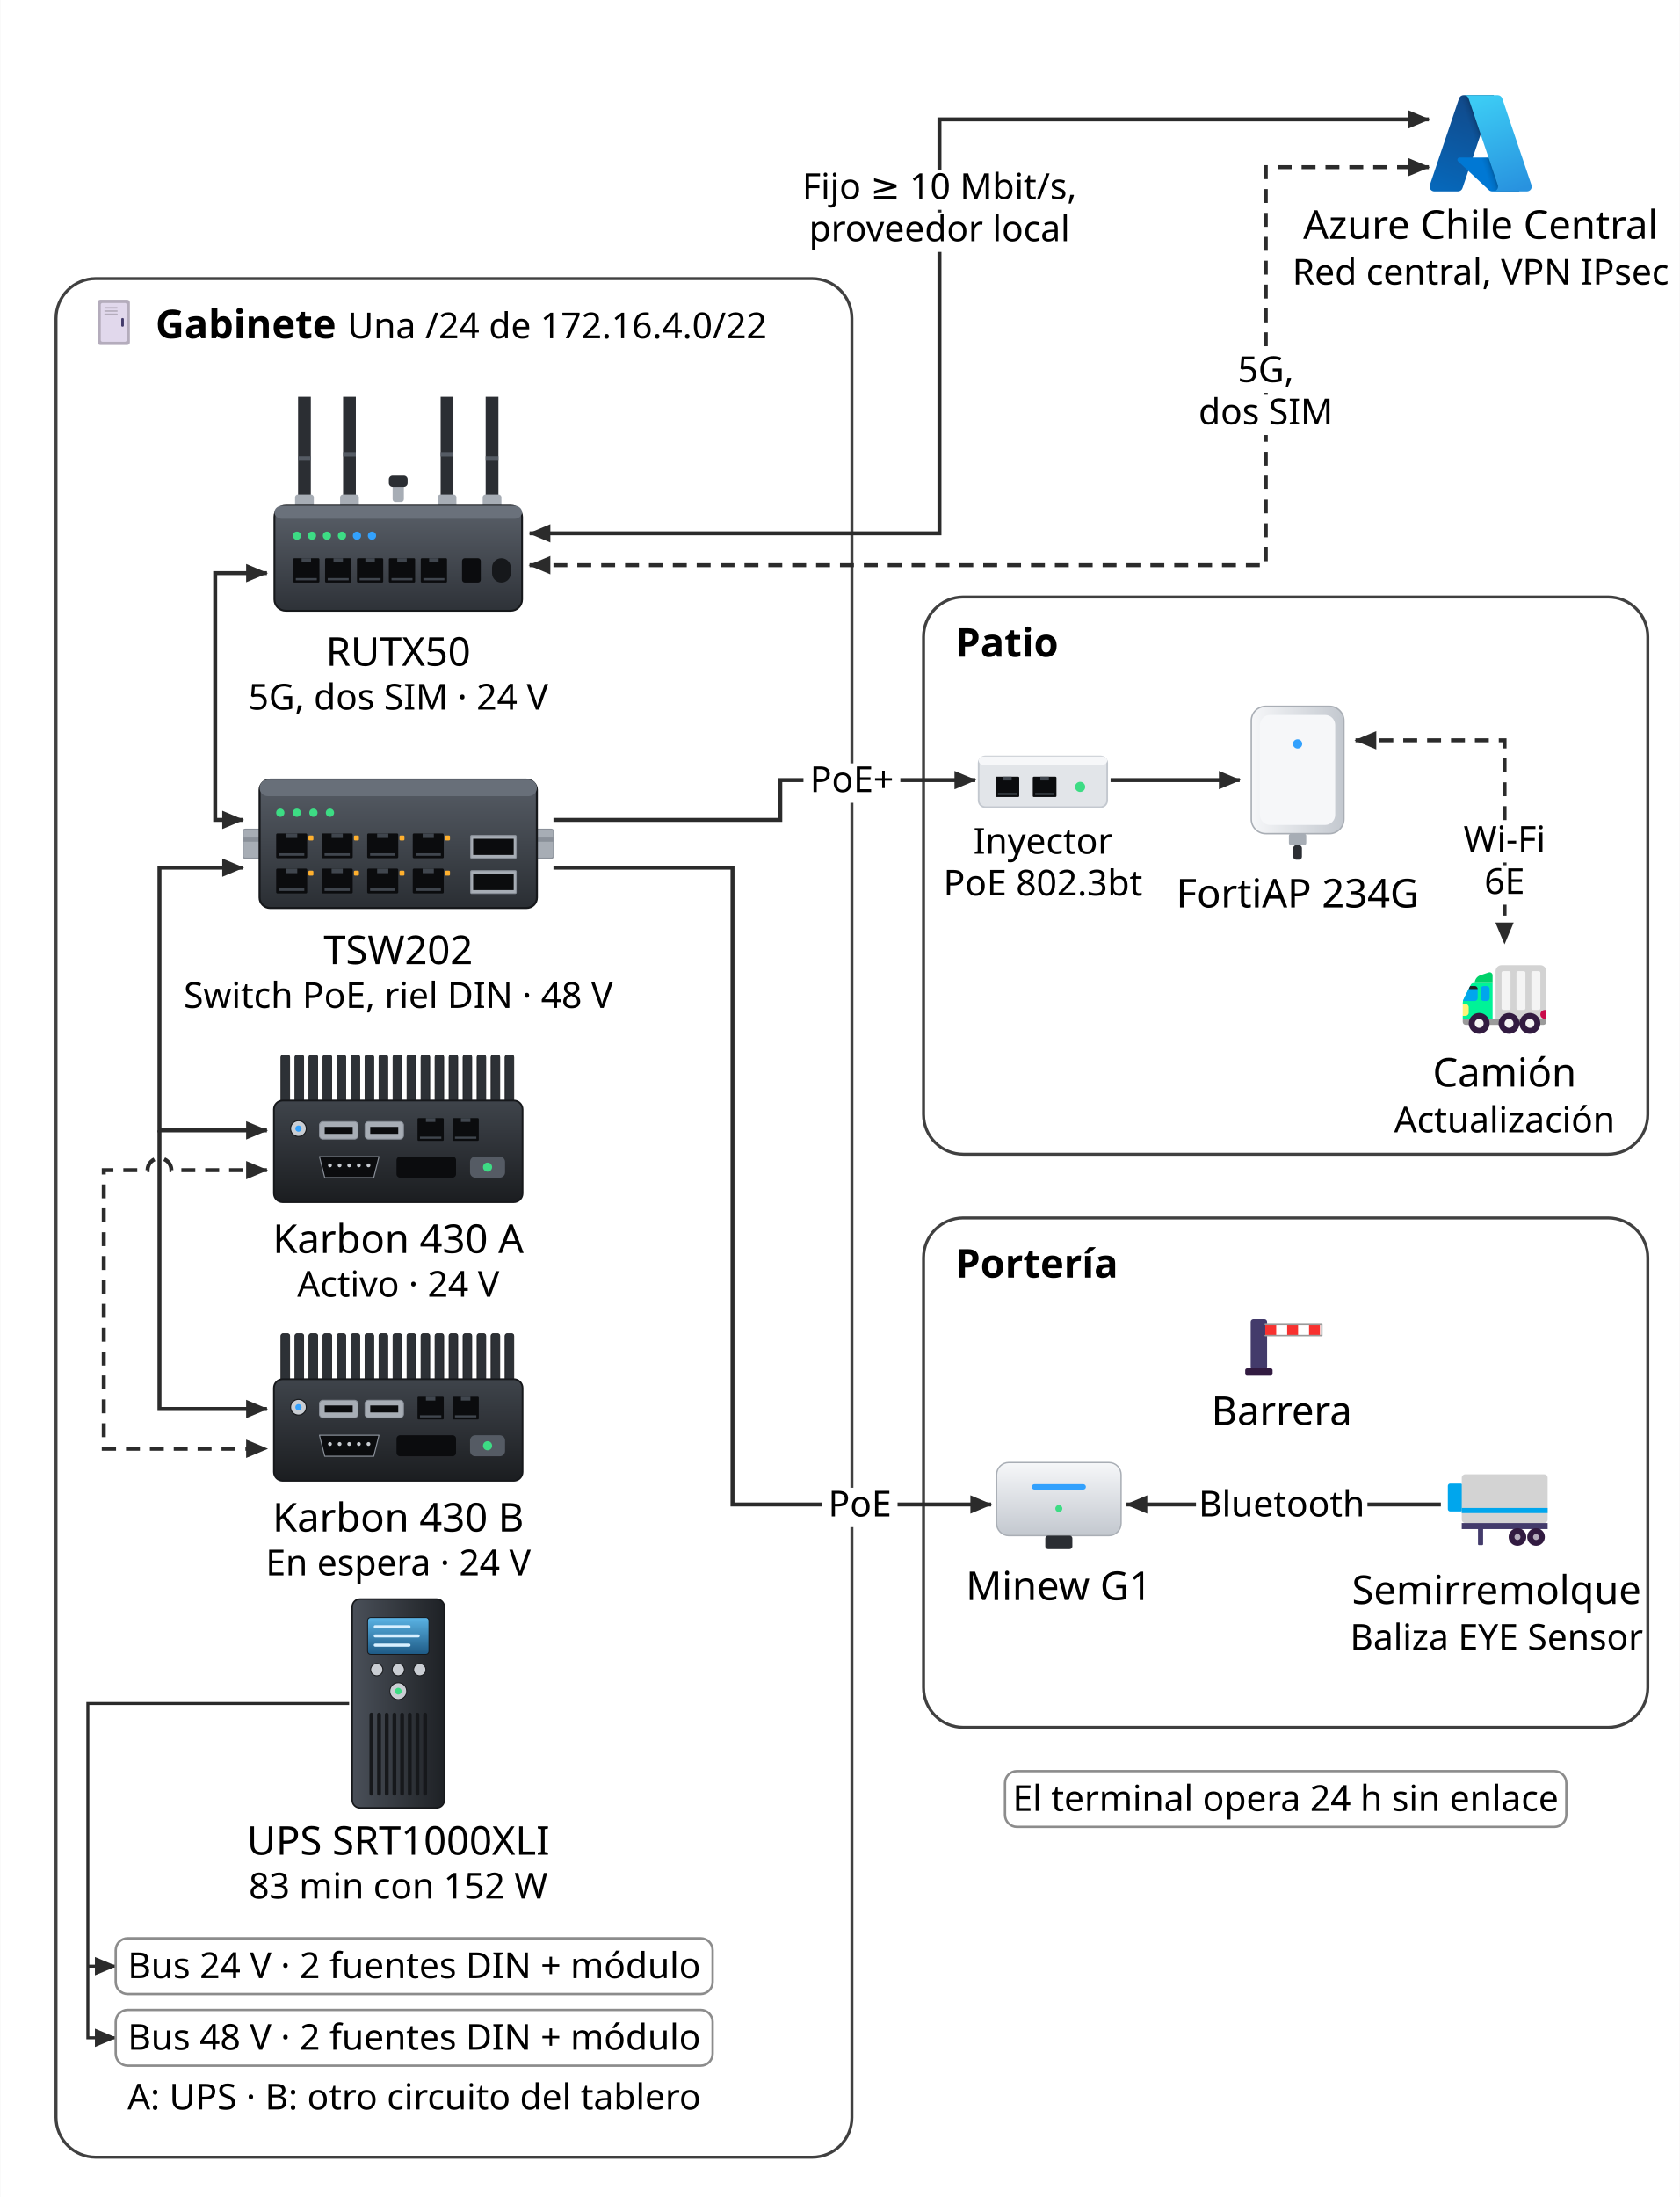
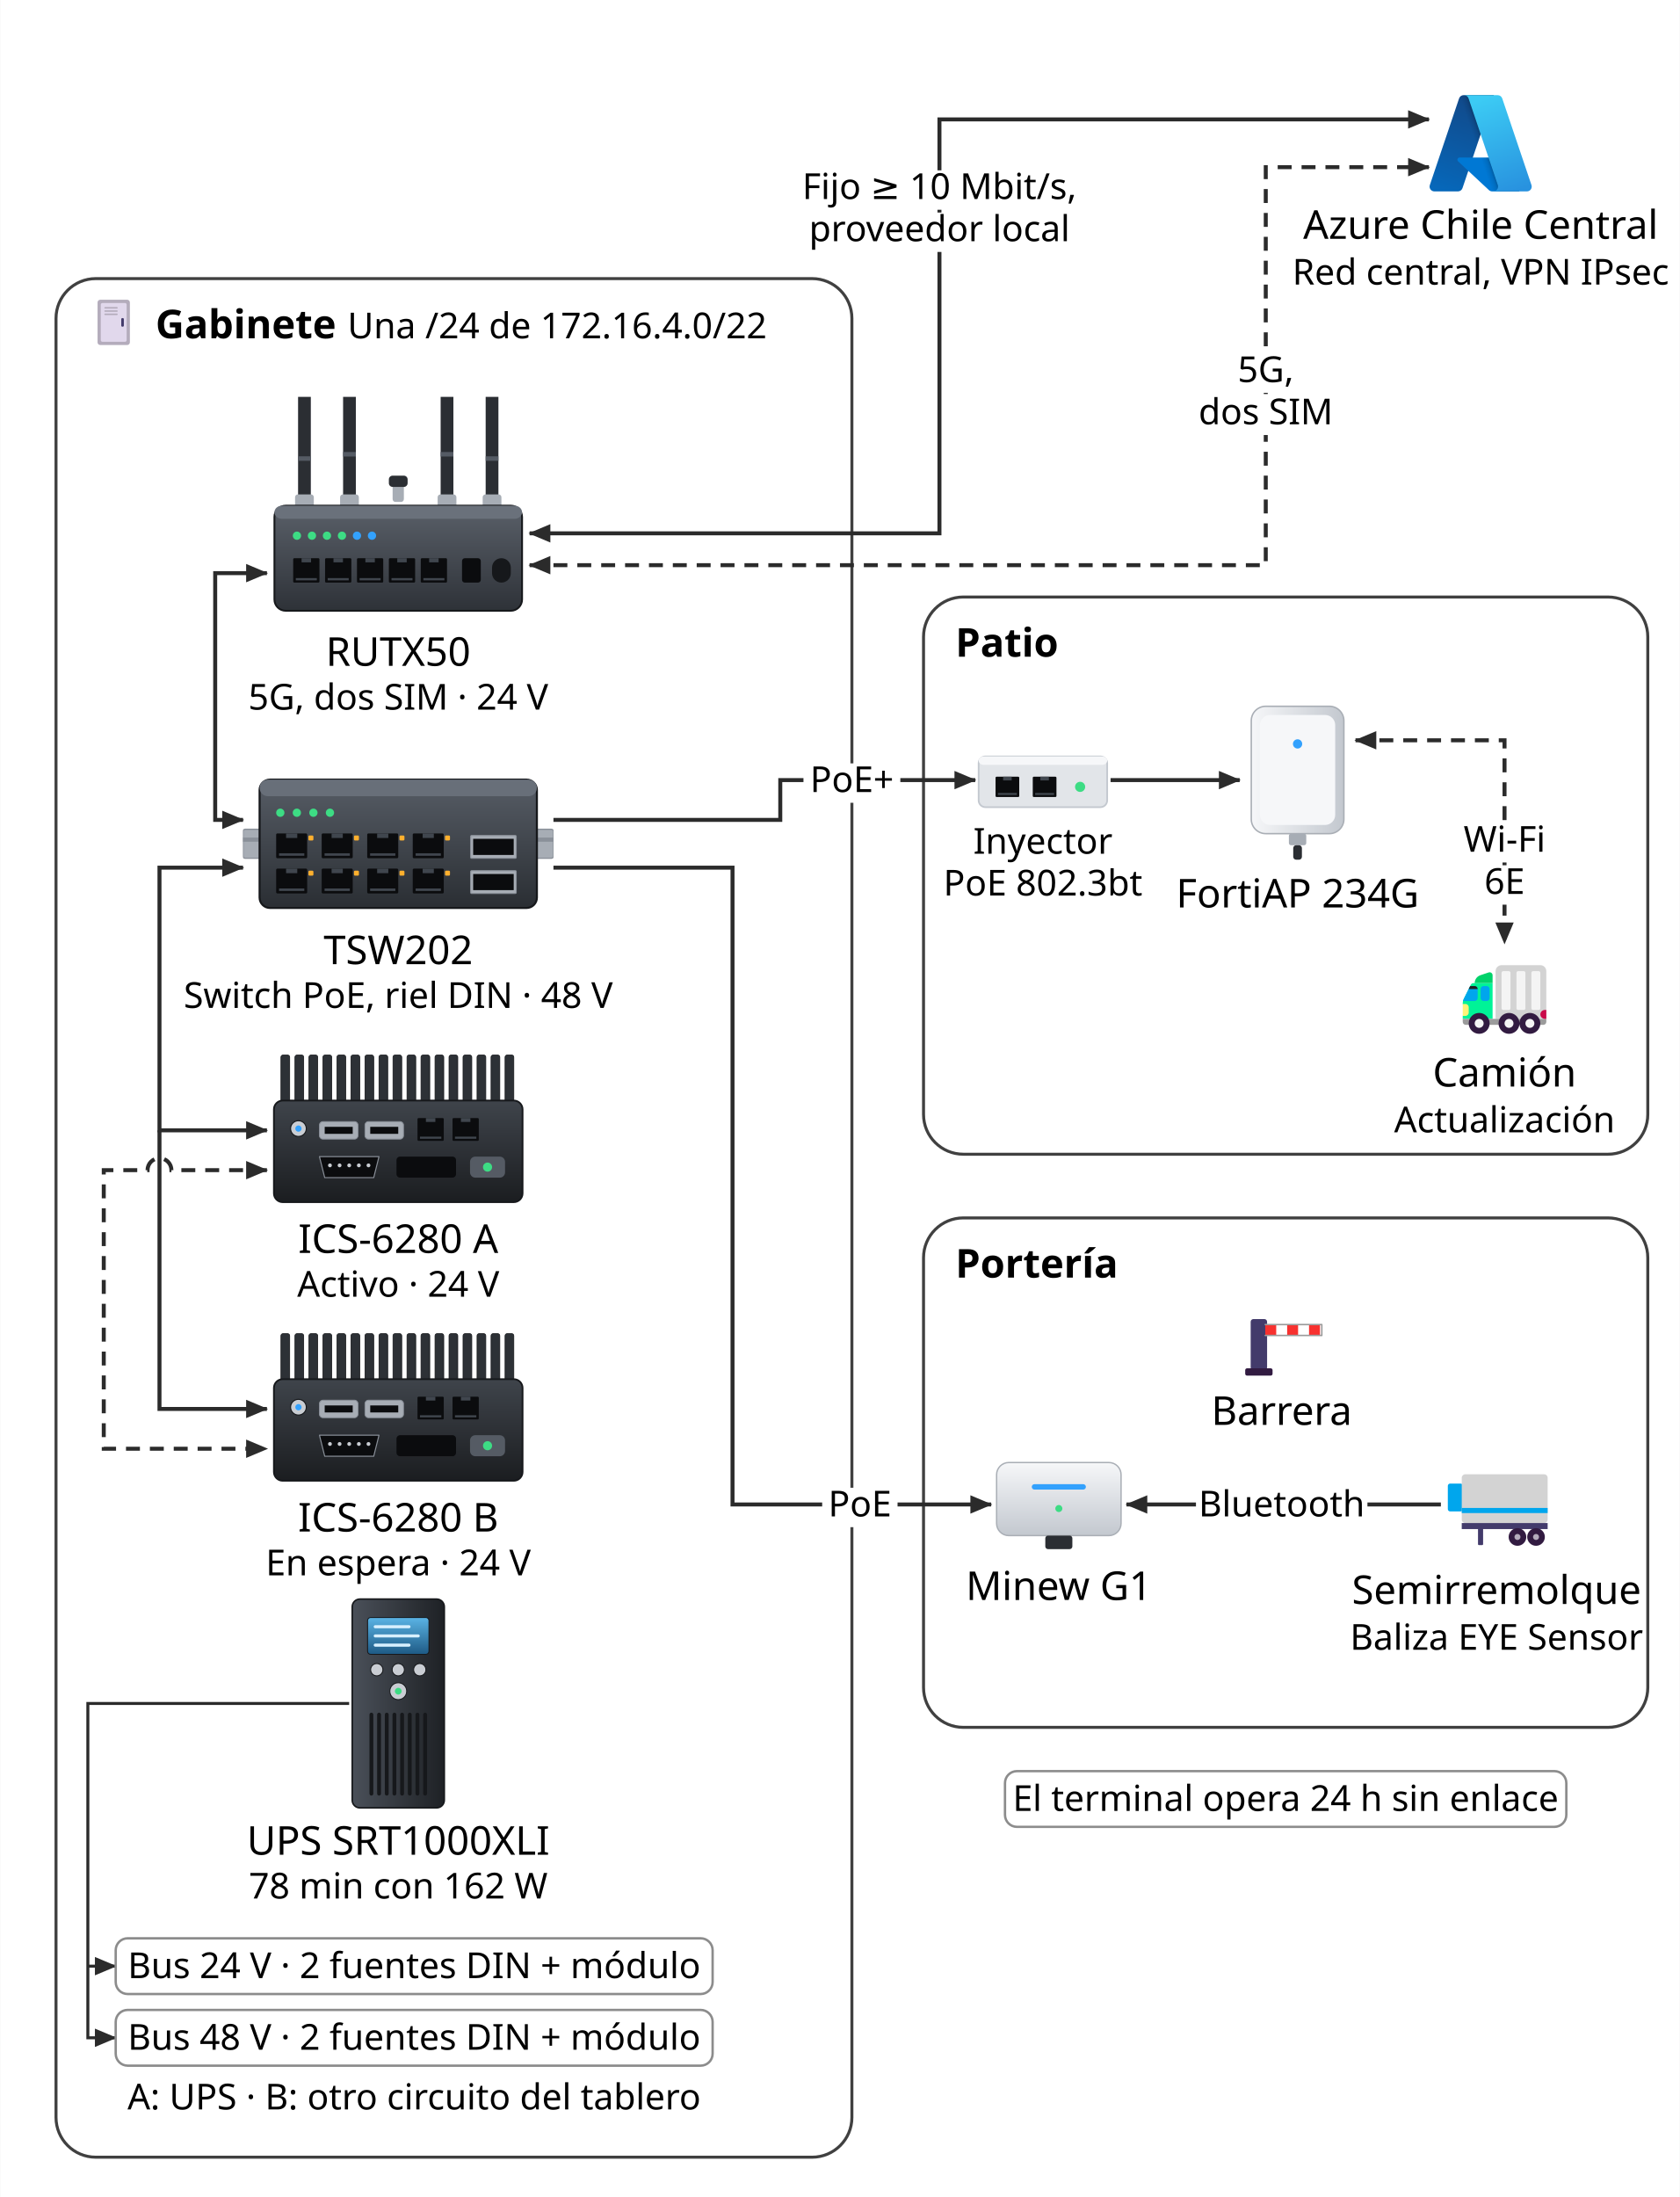
<svg xmlns="http://www.w3.org/2000/svg" width="148.9mm" height="194.7mm" viewBox="0 0 422 552">
  <defs>
    <marker id="fin-n" viewBox="0 0 10 10" refX="9.5" refY="5" markerWidth="5.5" markerHeight="5.5" markerUnits="userSpaceOnUse" orient="auto">
      <path d="M0,0.8 L10,5 L0,9.2 z" fill="#2B2B2B" />
    </marker>
    <marker id="ini-n" viewBox="0 0 10 10" refX="0.5" refY="5" markerWidth="5.5" markerHeight="5.5" markerUnits="userSpaceOnUse" orient="auto">
      <path d="M10,0.8 L0,5 L10,9.2 z" fill="#2B2B2B" />
    </marker>
    <marker id="fin-r" viewBox="0 0 10 10" refX="9.5" refY="5" markerWidth="5.5" markerHeight="5.5" markerUnits="userSpaceOnUse" orient="auto">
      <path d="M0,0.8 L10,5 L0,9.2 z" fill="#C0392B" />
    </marker>
    <marker id="ini-r" viewBox="0 0 10 10" refX="0.5" refY="5" markerWidth="5.5" markerHeight="5.5" markerUnits="userSpaceOnUse" orient="auto">
      <path d="M10,0.8 L0,5 L10,9.2 z" fill="#C0392B" />
    </marker>
    <symbol id="ic-dev-azure" viewBox="0 0 128 128">
      <defs>
        <linearGradient id="dev-azure-azure-original-a" x1="60.919" y1="9.602" x2="18.667" y2="134.423" gradientUnits="userSpaceOnUse">
          <stop stop-color="#114A8B" />
          <stop offset="1" stop-color="#0669BC" />
        </linearGradient>
        <linearGradient id="dev-azure-azure-original-b" x1="74.117" y1="67.772" x2="64.344" y2="71.076" gradientUnits="userSpaceOnUse">
          <stop stop-opacity=".3" />
          <stop offset=".071" stop-opacity=".2" />
          <stop offset=".321" stop-opacity=".1" />
          <stop offset=".623" stop-opacity=".05" />
          <stop offset="1" stop-opacity="0" />
        </linearGradient>
        <linearGradient id="dev-azure-azure-original-c" x1="68.742" y1="5.961" x2="115.122" y2="129.525" gradientUnits="userSpaceOnUse">
          <stop stop-color="#3CCBF4" />
          <stop offset="1" stop-color="#2892DF" />
        </linearGradient>
      </defs>
      <path d="M46.09.002h40.685L44.541 125.137a6.485 6.485 0 01-6.146 4.413H6.733a6.482 6.482 0 01-5.262-2.699 6.474 6.474 0 01-.876-5.848L39.944 4.414A6.488 6.488 0 0146.09 0z" fill="url(#dev-azure-azure-original-a)" transform="translate(.587 4.468) scale(.91904)" />
      <path d="M97.28 81.607H37.987a2.743 2.743 0 00-1.874 4.751l38.1 35.562a5.991 5.991 0 004.087 1.61h33.574z" fill="#0078d4" />
      <path d="M46.09.002A6.434 6.434 0 0039.93 4.5L.644 120.897a6.469 6.469 0 006.106 8.653h32.48a6.942 6.942 0 005.328-4.531l7.834-23.089 27.985 26.101a6.618 6.618 0 004.165 1.519h36.396l-15.963-45.616-46.533.011L86.922.002z" fill="url(#dev-azure-azure-original-b)" transform="translate(.587 4.468) scale(.91904)" />
      <path d="M98.055 4.408A6.476 6.476 0 0091.917.002H46.575a6.478 6.478 0 016.137 4.406l39.35 116.594a6.476 6.476 0 01-6.137 8.55h45.344a6.48 6.48 0 006.136-8.55z" fill="url(#dev-azure-azure-original-c)" transform="translate(.587 4.468) scale(.91904)" />
    </symbol>
    <symbol id="ic-flu-camion" viewBox="0 0 32 32" fill="none">
      <path d="M28 6H15C13.9 6 13 6.9 13 8V24H30V8C30 6.9 29.11 6 28 6Z" fill="#D3D3D3" />
      <path d="M12 12H5.607C5.226 12 4.876 12.21 4.705 12.55L2.311 17.36C2.11 17.78 2 18.24 2 18.7V19L3.002 21L2 23V24H12V12Z" fill="#00F397" />
      <path d="M28.999 26H3.001C2.45 26 2 25.55 2 25V24H30V25C30 25.55 29.56 26 28.999 26Z" fill="#9B9B9B" />
      <path d="M4.49 12.99H5.99C6.54 12.99 7 13.45 7 14V17C7 17.55 6.55 18 6 18H2.08C2.13 17.78 2.21 17.56 2.31 17.36L4.49 12.99ZM8.993 13H10.007C10.553 13 11 13.449 11 13.998V17.002C11 17.551 10.553 18 10.007 18H8.993C8.447 18 8 17.551 8 17.002V13.998C8 13.449 8.447 13 8.993 13Z" fill="#00A6ED" />
      <path d="M10.68 8.44L7.9 9.37C6.76 9.75 6 10.81 6 12H12V9.39C12 8.7 11.33 8.22 10.68 8.44Z" fill="#00D26A" />
      <path d="M17.43 21H15.57C15.26 21 15 20.75 15 20.43V8.57C15 8.26 15.25 8 15.57 8H17.43C17.74 8 18 8.25 18 8.57V20.43C18 20.75 17.74 21 17.43 21ZM22.432 21H20.568C20.259 21 20 20.75 20 20.43V8.57C20 8.26 20.249 8 20.568 8H22.432C22.741 8 23 8.25 23 8.57V20.43C23 20.75 22.751 21 22.432 21ZM25.57 21H27.43C27.75 21 28 20.75 28 20.43V8.57C28 8.25 27.74 8 27.43 8H25.57C25.25 8 25 8.26 25 8.57V20.43C25 20.75 25.26 21 25.57 21Z" fill="#F4F4F4" />
      <path d="M6.273 13.032C6.194 13.011 6.11 13 6.024 13H4.485L3.993 13.987V14H7V14C7 13.548 6.69 13.157 6.273 13.032Z" fill="#212121" />
      <path d="M2.91 23H2V19H2.91C3.51 19 4 19.49 4 20.09V21.91C4 22.51 3.51 23 2.91 23Z" fill="#FFF478" />
      <path d="M11 25.5C11 27.433 9.433 29 7.5 29C5.567 29 4 27.433 4 25.5C4 23.567 5.567 22 7.5 22C9.433 22 11 23.567 11 25.5ZM17.5 29C19.37 29 20.897 27.534 20.995 25.689C21.093 27.534 22.62 29 24.49 29C26.423 29 27.99 27.433 27.99 25.5C27.99 23.567 26.423 22 24.49 22C22.62 22 21.093 23.466 20.995 25.311C20.897 23.466 19.37 22 17.5 22C15.567 22 14 23.567 14 25.5C14 27.433 15.567 29 17.5 29Z" fill="#321B41" />
      <path d="M9 25.5C9 26.328 8.328 27 7.5 27C6.672 27 6 26.328 6 25.5C6 24.672 6.672 24 7.5 24C8.328 24 9 24.672 9 25.5ZM17.5 27C18.328 27 19 26.328 19 25.5C19 24.672 18.328 24 17.5 24C16.672 24 16 24.672 16 25.5C16 26.328 16.672 27 17.5 27ZM24.5 27C25.328 27 26 26.328 26 25.5C26 24.672 25.328 24 24.5 24C23.672 24 23 24.672 23 25.5C23 26.328 23.672 27 24.5 27Z" fill="#F4F4F4" />
      <path d="M30 21H29.5C28.651 21 27.962 21.71 28.002 22.57C28.042 23.38 28.741 24 29.55 24H30V21Z" fill="#CA0B4A" />
    </symbol>
    <symbol id="ic-hw-fortiap" viewBox="0 0 80 110">
      <defs>
        <linearGradient id="hw-fortiap-g" x1="0" y1="0" x2="1" y2="0">
          <stop offset="0" stop-color="#F6F7F9" />
          <stop offset="1" stop-color="#C3C8CF" />
        </linearGradient>
      </defs>
      <rect x="8" y="4" width="64" height="88" rx="10" fill="url(#hw-fortiap-g)" stroke="#A9AEB5" stroke-width="1" />
      <rect x="14" y="10" width="52" height="76" rx="7" fill="#F6F7F9" />
      <circle cx="40" cy="30" r="3.2" fill="#33A1FD" />
      <rect x="34" y="92" width="12" height="8" rx="1.5" fill="#A7ADB5" />
      <rect x="37" y="100" width="6" height="10" rx="2" fill="#2B2E33" />
    </symbol>
    <symbol id="ic-hw-inyector" viewBox="0 0 80 40">
      <rect x="2" y="6" width="76" height="30" rx="4" fill="#E2E5E9" stroke="#C3C8CF" stroke-width="1" />
      <rect x="2" y="6" width="76" height="5" rx="3" fill="#F6F7F9" />
      <rect x="12" y="18" width="14" height="12" rx="0.6" fill="#0B0C0E" />
      <rect x="16.48" y="18" width="5.04" height="2.2" rx="0" fill="#40464E" />
      <rect x="13.4" y="27.6" width="11.2" height="1.2" rx="0" fill="#40464E" />
      <rect x="34" y="18" width="14" height="12" rx="0.6" fill="#0B0C0E" />
      <rect x="38.48" y="18" width="5.04" height="2.2" rx="0" fill="#40464E" />
      <rect x="35.4" y="27.6" width="11.2" height="1.2" rx="0" fill="#40464E" />
      <circle cx="62" cy="24" r="3" fill="#3DDC84" />
    </symbol>
    <symbol id="ic-hw-karbon" viewBox="0 0 150 90">
      <defs>
        <linearGradient id="hw-karbon-g" x1="0" y1="0" x2="0" y2="1">
          <stop offset="0" stop-color="#3F444B" />
          <stop offset="1" stop-color="#1B1D20" />
        </linearGradient>
      </defs>
      <rect x="8" y="2" width="5" height="30" rx="1.2" fill="#2D3136" stroke="#16181B" stroke-width="0.4" />
      <rect x="16" y="2" width="5" height="30" rx="1.2" fill="#2D3136" stroke="#16181B" stroke-width="0.4" />
      <rect x="24" y="2" width="5" height="30" rx="1.2" fill="#2D3136" stroke="#16181B" stroke-width="0.4" />
      <rect x="32" y="2" width="5" height="30" rx="1.2" fill="#2D3136" stroke="#16181B" stroke-width="0.4" />
      <rect x="40" y="2" width="5" height="30" rx="1.2" fill="#2D3136" stroke="#16181B" stroke-width="0.4" />
      <rect x="48" y="2" width="5" height="30" rx="1.2" fill="#2D3136" stroke="#16181B" stroke-width="0.4" />
      <rect x="56" y="2" width="5" height="30" rx="1.2" fill="#2D3136" stroke="#16181B" stroke-width="0.4" />
      <rect x="64" y="2" width="5" height="30" rx="1.2" fill="#2D3136" stroke="#16181B" stroke-width="0.4" />
      <rect x="72" y="2" width="5" height="30" rx="1.2" fill="#2D3136" stroke="#16181B" stroke-width="0.4" />
      <rect x="80" y="2" width="5" height="30" rx="1.2" fill="#2D3136" stroke="#16181B" stroke-width="0.4" />
      <rect x="88" y="2" width="5" height="30" rx="1.2" fill="#2D3136" stroke="#16181B" stroke-width="0.4" />
      <rect x="96" y="2" width="5" height="30" rx="1.2" fill="#2D3136" stroke="#16181B" stroke-width="0.4" />
      <rect x="104" y="2" width="5" height="30" rx="1.2" fill="#2D3136" stroke="#16181B" stroke-width="0.4" />
      <rect x="112" y="2" width="5" height="30" rx="1.2" fill="#2D3136" stroke="#16181B" stroke-width="0.4" />
      <rect x="120" y="2" width="5" height="30" rx="1.2" fill="#2D3136" stroke="#16181B" stroke-width="0.4" />
      <rect x="128" y="2" width="5" height="30" rx="1.2" fill="#2D3136" stroke="#16181B" stroke-width="0.4" />
      <rect x="136" y="2" width="5" height="30" rx="1.2" fill="#2D3136" stroke="#16181B" stroke-width="0.4" />
      <rect x="4" y="28" width="142" height="58" rx="5" fill="url(#hw-karbon-g)" stroke="#16181B" stroke-width="1" />
      <circle cx="18" cy="44" r="4.5" fill="#C9CDD3" stroke="#16181B" stroke-width="0.6" />
      <circle cx="18" cy="44" r="1.8" fill="#33A1FD" />
      <rect x="30" y="40" width="22" height="10" rx="2" fill="#A7ADB5" stroke="#8A9099" stroke-width="0.5" />
      <rect x="33" y="43" width="16" height="4" rx="0" fill="#0B0C0E" />
      <rect x="56" y="40" width="22" height="10" rx="2" fill="#A7ADB5" stroke="#8A9099" stroke-width="0.5" />
      <rect x="59" y="43" width="16" height="4" rx="0" fill="#0B0C0E" />
      <rect x="86" y="38" width="15" height="13" rx="0.6" fill="#0B0C0E" />
      <rect x="90.8" y="38" width="5.4" height="2.2" rx="0" fill="#40464E" />
      <rect x="87.4" y="48.6" width="12.2" height="1.2" rx="0" fill="#40464E" />
      <rect x="106" y="38" width="15" height="13" rx="0.6" fill="#0B0C0E" />
      <rect x="110.8" y="38" width="5.4" height="2.2" rx="0" fill="#40464E" />
      <rect x="107.4" y="48.6" width="12.2" height="1.2" rx="0" fill="#40464E" />
      <path d="M30,60 h34 l-3,12 h-28 z" fill="#0B0C0E" stroke="#8A9099" stroke-width="0.6" stroke-linecap="round" stroke-linejoin="round" />
      <circle cx="36" cy="65" r="1.1" fill="#C9CDD3" />
      <circle cx="41.5" cy="65" r="1.1" fill="#C9CDD3" />
      <circle cx="47" cy="65" r="1.1" fill="#C9CDD3" />
      <circle cx="52.5" cy="65" r="1.1" fill="#C9CDD3" />
      <circle cx="58" cy="65" r="1.1" fill="#C9CDD3" />
      <rect x="74" y="60" width="34" height="12" rx="2" fill="#0B0C0E" />
      <rect x="116" y="60" width="20" height="12" rx="3" fill="#555B64" />
      <circle cx="126" cy="66" r="2.6" fill="#3DDC84" />
    </symbol>
    <symbol id="ic-hw-minew" viewBox="0 0 100 70">
      <defs>
        <linearGradient id="hw-minew-g" x1="0" y1="0" x2="0" y2="1">
          <stop offset="0" stop-color="#F6F7F9" />
          <stop offset="1" stop-color="#C3C8CF" />
        </linearGradient>
      </defs>
      <rect x="4" y="4" width="92" height="54" rx="9" fill="url(#hw-minew-g)" stroke="#A9AEB5" stroke-width="1" />
      <rect x="30" y="20" width="40" height="4" rx="2" fill="#33A1FD" />
      <circle cx="50" cy="38" r="2.6" fill="#3DDC84" />
      <rect x="40" y="58" width="20" height="10" rx="2" fill="#2B2E33" />
    </symbol>
    <symbol id="ic-hw-rutx50" viewBox="0 0 140 120">
      <defs>
        <linearGradient id="hw-rutx50-g" x1="0" y1="0" x2="0" y2="1">
          <stop offset="0" stop-color="#5A6069" />
          <stop offset="1" stop-color="#2E3238" />
        </linearGradient>
      </defs>
      <rect x="16.6" y="-8" width="6.8" height="64" rx="3.4" fill="#2B2E33" />
      <rect x="15" y="52" width="10" height="8" rx="1.5" fill="#A7ADB5" />
      <rect x="16.6" y="31.68" width="6.8" height="2.4" rx="0" fill="#555B64" />
      <rect x="40.6" y="-14" width="6.8" height="70" rx="3.4" fill="#2B2E33" />
      <rect x="39" y="52" width="10" height="8" rx="1.5" fill="#A7ADB5" />
      <rect x="40.6" y="29.4" width="6.8" height="2.4" rx="0" fill="#555B64" />
      <rect x="92.6" y="-14" width="6.8" height="70" rx="3.4" fill="#2B2E33" />
      <rect x="91" y="52" width="10" height="8" rx="1.5" fill="#A7ADB5" />
      <rect x="92.6" y="29.4" width="6.8" height="2.4" rx="0" fill="#555B64" />
      <rect x="116.6" y="-8" width="6.8" height="64" rx="3.4" fill="#2B2E33" />
      <rect x="115" y="52" width="10" height="8" rx="1.5" fill="#A7ADB5" />
      <rect x="116.6" y="31.68" width="6.8" height="2.4" rx="0" fill="#555B64" />
      <rect x="67" y="46" width="6" height="10" rx="1.5" fill="#A7ADB5" />
      <rect x="65" y="42" width="10" height="6" rx="2" fill="#2B2E33" />
      <rect x="4" y="58" width="132" height="56" rx="6" fill="url(#hw-rutx50-g)" stroke="#16181B" stroke-width="1" />
      <rect x="4" y="58" width="132" height="7" rx="4" fill="#6A717B" />
      <circle cx="16" cy="74" r="2.2" fill="#3DDC84" />
      <circle cx="24" cy="74" r="2.2" fill="#3DDC84" />
      <circle cx="32" cy="74" r="2.2" fill="#3DDC84" />
      <circle cx="40" cy="74" r="2.2" fill="#3DDC84" />
      <circle cx="48" cy="74" r="2.2" fill="#33A1FD" />
      <circle cx="56" cy="74" r="2.2" fill="#33A1FD" />
      <rect x="14" y="86" width="14" height="13" rx="0.6" fill="#0B0C0E" />
      <rect x="18.48" y="86" width="5.04" height="2.2" rx="0" fill="#40464E" />
      <rect x="15.4" y="96.6" width="11.2" height="1.2" rx="0" fill="#40464E" />
      <rect x="31" y="86" width="14" height="13" rx="0.6" fill="#0B0C0E" />
      <rect x="35.48" y="86" width="5.04" height="2.2" rx="0" fill="#40464E" />
      <rect x="32.4" y="96.6" width="11.2" height="1.2" rx="0" fill="#40464E" />
      <rect x="48" y="86" width="14" height="13" rx="0.6" fill="#0B0C0E" />
      <rect x="52.48" y="86" width="5.04" height="2.2" rx="0" fill="#40464E" />
      <rect x="49.4" y="96.6" width="11.2" height="1.2" rx="0" fill="#40464E" />
      <rect x="65" y="86" width="14" height="13" rx="0.6" fill="#0B0C0E" />
      <rect x="69.48" y="86" width="5.04" height="2.2" rx="0" fill="#40464E" />
      <rect x="66.4" y="96.6" width="11.2" height="1.2" rx="0" fill="#40464E" />
      <rect x="82" y="86" width="14" height="13" rx="0.6" fill="#0B0C0E" />
      <rect x="86.48" y="86" width="5.04" height="2.2" rx="0" fill="#40464E" />
      <rect x="83.4" y="96.6" width="11.2" height="1.2" rx="0" fill="#40464E" />
      <rect x="104" y="86" width="10" height="13" rx="1.5" fill="#0B0C0E" />
      <rect x="120" y="86" width="10" height="13" rx="5" fill="#16181B" />
    </symbol>
    <symbol id="ic-hw-tsw202" viewBox="0 0 150 74">
      <rect x="0" y="30" width="150" height="14" rx="1" fill="#A7ADB5" stroke="#8A9099" stroke-width="0.6" />
      <rect x="0" y="34" width="150" height="2" rx="0" fill="#8A9099" />
      <defs>
        <linearGradient id="hw-tsw202-g" x1="0" y1="0" x2="0" y2="1">
          <stop offset="0" stop-color="#575D66" />
          <stop offset="1" stop-color="#2A2E33" />
        </linearGradient>
      </defs>
      <rect x="8" y="6" width="134" height="62" rx="5" fill="url(#hw-tsw202-g)" stroke="#16181B" stroke-width="1" />
      <rect x="8" y="6" width="134" height="8" rx="4" fill="#686F79" />
      <circle cx="18" cy="22" r="2" fill="#3DDC84" />
      <circle cx="26" cy="22" r="2" fill="#3DDC84" />
      <circle cx="34" cy="22" r="2" fill="#3DDC84" />
      <circle cx="42" cy="22" r="2" fill="#3DDC84" />
      <rect x="16" y="32" width="15" height="12" rx="0.6" fill="#0B0C0E" />
      <rect x="20.8" y="32" width="5.4" height="2.2" rx="0" fill="#40464E" />
      <rect x="17.4" y="41.6" width="12.2" height="1.2" rx="0" fill="#40464E" />
      <rect x="31.6" y="33" width="2.4" height="2.4" rx="0.5" fill="#FFB02E" />
      <rect x="38" y="32" width="15" height="12" rx="0.6" fill="#0B0C0E" />
      <rect x="42.8" y="32" width="5.4" height="2.2" rx="0" fill="#40464E" />
      <rect x="39.4" y="41.6" width="12.2" height="1.2" rx="0" fill="#40464E" />
      <rect x="53.6" y="33" width="2.4" height="2.4" rx="0.5" fill="#FFB02E" />
      <rect x="60" y="32" width="15" height="12" rx="0.6" fill="#0B0C0E" />
      <rect x="64.8" y="32" width="5.4" height="2.2" rx="0" fill="#40464E" />
      <rect x="61.4" y="41.6" width="12.2" height="1.2" rx="0" fill="#40464E" />
      <rect x="75.6" y="33" width="2.4" height="2.4" rx="0.5" fill="#FFB02E" />
      <rect x="82" y="32" width="15" height="12" rx="0.6" fill="#0B0C0E" />
      <rect x="86.8" y="32" width="5.4" height="2.2" rx="0" fill="#40464E" />
      <rect x="83.4" y="41.6" width="12.2" height="1.2" rx="0" fill="#40464E" />
      <rect x="97.6" y="33" width="2.4" height="2.4" rx="0.5" fill="#FFB02E" />
      <rect x="16" y="49" width="15" height="12" rx="0.6" fill="#0B0C0E" />
      <rect x="20.8" y="49" width="5.4" height="2.2" rx="0" fill="#40464E" />
      <rect x="17.4" y="58.6" width="12.2" height="1.2" rx="0" fill="#40464E" />
      <rect x="31.6" y="50" width="2.4" height="2.4" rx="0.5" fill="#FFB02E" />
      <rect x="38" y="49" width="15" height="12" rx="0.6" fill="#0B0C0E" />
      <rect x="42.8" y="49" width="5.4" height="2.2" rx="0" fill="#40464E" />
      <rect x="39.4" y="58.6" width="12.2" height="1.2" rx="0" fill="#40464E" />
      <rect x="53.6" y="50" width="2.4" height="2.4" rx="0.5" fill="#FFB02E" />
      <rect x="60" y="49" width="15" height="12" rx="0.6" fill="#0B0C0E" />
      <rect x="64.8" y="49" width="5.4" height="2.2" rx="0" fill="#40464E" />
      <rect x="61.4" y="58.6" width="12.2" height="1.2" rx="0" fill="#40464E" />
      <rect x="75.6" y="50" width="2.4" height="2.4" rx="0.5" fill="#FFB02E" />
      <rect x="82" y="49" width="15" height="12" rx="0.6" fill="#0B0C0E" />
      <rect x="86.8" y="49" width="5.4" height="2.2" rx="0" fill="#40464E" />
      <rect x="83.4" y="58.6" width="12.2" height="1.2" rx="0" fill="#40464E" />
      <rect x="97.6" y="50" width="2.4" height="2.4" rx="0.5" fill="#FFB02E" />
      <rect x="110" y="33" width="22" height="11" rx="0.4" fill="#A7ADB5" stroke="#8A9099" stroke-width="0.5" />
      <rect x="111.2" y="34.6" width="19.6" height="7.8" rx="0" fill="#0B0C0E" />
      <rect x="110" y="50" width="22" height="11" rx="0.4" fill="#A7ADB5" stroke="#8A9099" stroke-width="0.5" />
      <rect x="111.2" y="51.6" width="19.6" height="7.8" rx="0" fill="#0B0C0E" />
    </symbol>
    <symbol id="ic-hw-ups-torre" viewBox="0 0 64 140">
      <defs>
        <linearGradient id="hw-ups-torre-g" x1="0" y1="0" x2="1" y2="0">
          <stop offset="0" stop-color="#4A5059" />
          <stop offset="1" stop-color="#1E2125" />
        </linearGradient>
      </defs>
      <rect x="2" y="2" width="60" height="136" rx="5" fill="url(#hw-ups-torre-g)" stroke="#16181B" stroke-width="1" />
      <defs>
        <linearGradient id="hw-ups-torre-p" x1="0" y1="0" x2="0" y2="1">
          <stop offset="0" stop-color="#5BB4E5" />
          <stop offset="1" stop-color="#1E5A85" />
        </linearGradient>
      </defs>
      <rect x="12" y="14" width="40" height="24" rx="2" fill="url(#hw-ups-torre-p)" stroke="#16181B" stroke-width="0.6" />
      <rect x="16" y="19" width="24" height="2" rx="1" fill="#D8F0FF" />
      <rect x="16" y="25" width="30" height="2" rx="1" fill="#D8F0FF" />
      <rect x="16" y="31" width="24" height="2" rx="1" fill="#D8F0FF" />
      <circle cx="18" cy="48" r="4" fill="#C9CDD3" stroke="#16181B" stroke-width="0.6" />
      <circle cx="32" cy="48" r="4" fill="#C9CDD3" stroke="#16181B" stroke-width="0.6" />
      <circle cx="46" cy="48" r="4" fill="#C9CDD3" stroke="#16181B" stroke-width="0.6" />
      <circle cx="32" cy="62" r="5.5" fill="#C9CDD3" stroke="#16181B" stroke-width="0.6" />
      <circle cx="32" cy="62" r="2.2" fill="#3DDC84" />
      <rect x="13.25" y="76" width="2.5" height="54" rx="1.25" fill="#16181B" />
      <rect x="18.25" y="76" width="2.5" height="54" rx="1.25" fill="#16181B" />
      <rect x="23.25" y="76" width="2.5" height="54" rx="1.25" fill="#16181B" />
      <rect x="28.25" y="76" width="2.5" height="54" rx="1.25" fill="#16181B" />
      <rect x="33.25" y="76" width="2.5" height="54" rx="1.25" fill="#16181B" />
      <rect x="38.25" y="76" width="2.5" height="54" rx="1.25" fill="#16181B" />
      <rect x="43.25" y="76" width="2.5" height="54" rx="1.25" fill="#16181B" />
      <rect x="48.25" y="76" width="2.5" height="54" rx="1.25" fill="#16181B" />
    </symbol>
    <symbol id="ic-pr-barrera" viewBox="0 0 48 48">
      <rect x="7" y="14" width="9" height="28" rx="1.5" fill="#433B6B" />
      <rect x="4" y="41" width="15" height="4" rx="1" fill="#321B41" />
      <rect x="15" y="17" width="31" height="6" rx="1" fill="#FFFFFF" />
      <rect x="15" y="17" width="6" height="6" rx="0" fill="#F8312F" />
      <rect x="27" y="17" width="6" height="6" rx="0" fill="#F8312F" />
      <rect x="39" y="17" width="6" height="6" rx="0" fill="#F8312F" />
      <path d="M15 17 H46 V23 H15" fill="none" stroke="#9B9B9B" stroke-width="0.8" stroke-linecap="round" stroke-linejoin="round" />
    </symbol>
    <symbol id="ic-pr-gabinete" viewBox="0 0 48 48">
      <rect x="9" y="3" width="30" height="42" rx="2.5" fill="#B4ACBC" />
      <rect x="12" y="6" width="24" height="36" rx="1.5" fill="#E1D8EC" />
      <rect x="31" y="20" width="2.4" height="8" rx="1" fill="#433B6B" />
      <path d="M16 10.5 H27 M16 13.5 H27 M16 16.5 H27" fill="none" stroke="#B4ACBC" stroke-width="1.4" stroke-linecap="round" stroke-linejoin="round" />
    </symbol>
    <symbol id="ic-pr-semirremolque" viewBox="0 0 48 48">
      <rect x="3" y="15" width="6.5" height="12" rx="1" fill="#00A6ED" />
      <rect x="9" y="11" width="37" height="21" rx="1.5" fill="#D3D3D3" />
      <rect x="9" y="25.5" width="37" height="2.2" rx="0" fill="#00A6ED" />
      <rect x="9" y="32" width="37" height="2.6" rx="0" fill="#433B6B" />
      <rect x="16" y="34" width="2.2" height="7.5" rx="0.4" fill="#433B6B" />
      <circle cx="33" cy="38" r="3.8" fill="#321B41" />
      <circle cx="33" cy="38" r="1.3" fill="#B4ACBC" />
      <circle cx="41" cy="38" r="3.8" fill="#321B41" />
      <circle cx="41" cy="38" r="1.3" fill="#B4ACBC" />
    </symbol>
  </defs>
  <rect x="0" y="0" width="422" height="552" fill="#FFFFFF" />
  <g id="grupos">
    <rect x="14.00" y="70.00" width="200.00" height="472.00" rx="10" fill="#FFFFFF" stroke="#404040" stroke-width="0.75" />
    <rect x="232.00" y="150.00" width="182.00" height="140.00" rx="10" fill="#FFFFFF" stroke="#404040" stroke-width="0.75" />
    <rect x="232.00" y="306.00" width="182.00" height="128.00" rx="10" fill="#FFFFFF" stroke="#404040" stroke-width="0.75" />
  </g>
  <g id="flechas">
    <path d="M67.00,144.00 L54.00,144.00 L54.00,206.00 L61.00,206.00" fill="none" stroke="#2B2B2B" stroke-width="1.0" stroke-linejoin="miter" marker-end="url(#fin-n)" marker-start="url(#ini-n)" />
    <path d="M61.00,218.00 L40.00,218.00 L40.00,284.00 L67.00,284.00" fill="none" stroke="#2B2B2B" stroke-width="1.0" stroke-linejoin="miter" marker-end="url(#fin-n)" marker-start="url(#ini-n)" />
    <path d="M40.00,284.00 L40.00,354.00 L67.00,354.00" fill="none" stroke="#2B2B2B" stroke-width="1.0" stroke-linejoin="miter" marker-end="url(#fin-n)" />
    <path d="M67.00,294.00 L43.00,294.00 A3.0,3.0 0 0 0 37.00,294.00 L26.00,294.00 L26.00,364.00 L67.00,364.00" fill="none" stroke="#2B2B2B" stroke-width="1.0" stroke-linejoin="miter" stroke-dasharray="3.5 2.5" marker-end="url(#fin-n)" marker-start="url(#ini-n)" />
    <path d="M87.66,428.00 L22.00,428.00 L22.00,512.00 L29.00,512.00" fill="none" stroke="#2B2B2B" stroke-width="0.75" stroke-linejoin="miter" marker-end="url(#fin-n)" />
    <path d="M22.00,494.00 L29.00,494.00" fill="none" stroke="#2B2B2B" stroke-width="0.75" stroke-linejoin="miter" marker-end="url(#fin-n)" />
    <path d="M133.00,134.00 L236.00,134.00 L236.00,30.00 L359.00,30.00" fill="none" stroke="#2B2B2B" stroke-width="1.0" stroke-linejoin="miter" marker-end="url(#fin-n)" marker-start="url(#ini-n)" />
    <path d="M133.00,142.00 L318.00,142.00 L318.00,42.00 L359.00,42.00" fill="none" stroke="#2B2B2B" stroke-width="1.0" stroke-linejoin="miter" stroke-dasharray="3.5 2.5" marker-end="url(#fin-n)" marker-start="url(#ini-n)" />
    <path d="M139.00,206.00 L196.00,206.00 L196.00,196.00 L245.00,196.00" fill="none" stroke="#2B2B2B" stroke-width="1.0" stroke-linejoin="miter" marker-end="url(#fin-n)" />
    <path d="M279.00,196.00 L311.45,196.00" fill="none" stroke="#2B2B2B" stroke-width="1.0" stroke-linejoin="miter" marker-end="url(#fin-n)" />
    <path d="M340.55,186.00 L378.00,186.00 L378.00,237.00" fill="none" stroke="#2B2B2B" stroke-width="1.0" stroke-linejoin="miter" stroke-dasharray="3.5 2.5" marker-end="url(#fin-n)" marker-start="url(#ini-n)" />
    <path d="M362.00,378.00 L283.00,378.00" fill="none" stroke="#2B2B2B" stroke-width="1.0" stroke-linejoin="miter" marker-end="url(#fin-n)" />
    <path d="M139.00,218.00 L184.00,218.00 L184.00,378.00 L249.00,378.00" fill="none" stroke="#2B2B2B" stroke-width="1.0" stroke-linejoin="miter" marker-end="url(#fin-n)" />
  </g>
  <g id="iconos">
    <use href="#ic-pr-gabinete" x="22.00" y="74.50" width="13.00" height="13.00" />
    <use href="#ic-hw-rutx50" x="67.00" y="99.71" width="66.00" height="56.57" />
    <use href="#ic-hw-tsw202" x="61.00" y="192.76" width="78.00" height="38.48" />
    <use href="#ic-hw-karbon" x="67.00" y="264.20" width="66.00" height="39.60" />
    <use href="#ic-hw-karbon" x="67.00" y="334.20" width="66.00" height="39.60" />
    <use href="#ic-hw-ups-torre" x="87.66" y="401.00" width="24.69" height="54.00" />
    <rect x="29.00" y="487.00" width="150.00" height="14.00" rx="3" fill="#FFFFFF" stroke="#8C8C8C" stroke-width="0.6" />
    <text x="104.00" y="497.00" font-size="9" font-family="IBM Plex Sans" text-anchor="middle" fill="#000000">Bus 24 V · 2 fuentes DIN + módulo</text>
    <rect x="29.00" y="505.00" width="150.00" height="14.00" rx="3" fill="#FFFFFF" stroke="#8C8C8C" stroke-width="0.6" />
    <text x="104.00" y="515.00" font-size="9" font-family="IBM Plex Sans" text-anchor="middle" fill="#000000">Bus 48 V · 2 fuentes DIN + módulo</text>
    <rect x="252.47" y="445.00" width="141.06" height="14.00" rx="3" fill="#FFFFFF" stroke="#8C8C8C" stroke-width="0.6" />
    <text x="323.00" y="455.00" font-size="9" font-family="IBM Plex Sans" text-anchor="middle" fill="#000000">El terminal opera 24 h sin enlace</text>
    <use href="#ic-dev-azure" x="359.00" y="23.00" width="26.00" height="26.00" />
    <rect x="201.72" y="42.80" width="68.56" height="9.90" fill="#FFFFFF" />
    <rect x="202.99" y="53.40" width="66.03" height="9.90" fill="#FFFFFF" />
    <rect x="309.35" y="88.80" width="17.30" height="9.90" fill="#FFFFFF" />
    <rect x="299.95" y="99.40" width="36.10" height="9.90" fill="#FFFFFF" />
    <use href="#ic-hw-inyector" x="245.00" y="187.50" width="34.00" height="17.00" />
    <rect x="201.83" y="191.80" width="24.34" height="9.90" fill="#FFFFFF" />
    <use href="#ic-hw-fortiap" x="311.45" y="176.00" width="29.09" height="40.00" />
    <use href="#ic-flu-camion" x="366.00" y="238.00" width="24.00" height="24.00" />
    <rect x="365.83" y="206.80" width="24.34" height="9.90" fill="#FFFFFF" />
    <rect x="371.08" y="217.40" width="13.85" height="9.90" fill="#FFFFFF" />
    <use href="#ic-pr-barrera" x="311.00" y="325.00" width="22.00" height="22.00" />
    <use href="#ic-hw-minew" x="249.00" y="366.10" width="34.00" height="23.80" />
    <use href="#ic-pr-semirremolque" x="362.00" y="364.00" width="28.00" height="28.00" />
    <rect x="300.46" y="373.80" width="43.09" height="9.90" fill="#FFFFFF" />
    <rect x="206.53" y="373.80" width="18.94" height="9.90" fill="#FFFFFF" />
  </g>
  <g id="textos">
    <text x="39.00" y="85.00" font-size="10" font-family="IBM Plex Sans" font-weight="600" text-anchor="start" fill="#000000">Gabinete</text>
    <text x="87.25" y="85.00" font-size="9" font-family="IBM Plex Sans" text-anchor="start" fill="#000000">Una /24 de 172.16.4.0/22</text>
    <text x="100.00" y="167.29" font-size="10" font-family="IBM Plex Sans" text-anchor="middle" fill="#000000">RUTX50</text>
    <text x="100.00" y="178.29" font-size="9" font-family="IBM Plex Sans" text-anchor="middle" fill="#000000">5G, dos SIM · 24 V</text>
    <text x="100.00" y="242.24" font-size="10" font-family="IBM Plex Sans" text-anchor="middle" fill="#000000">TSW202</text>
    <text x="100.00" y="253.24" font-size="9" font-family="IBM Plex Sans" text-anchor="middle" fill="#000000">Switch PoE, riel DIN · 48 V</text>
-     <text x="100.00" y="314.80" font-size="10" font-family="IBM Plex Sans" text-anchor="middle" fill="#000000">Karbon 430 A</text>
+     <text x="100.00" y="314.80" font-size="10" font-family="IBM Plex Sans" text-anchor="middle" fill="#000000">ICS-6280 A</text>
    <text x="100.00" y="325.80" font-size="9" font-family="IBM Plex Sans" text-anchor="middle" fill="#000000">Activo · 24 V</text>
-     <text x="100.00" y="384.80" font-size="10" font-family="IBM Plex Sans" text-anchor="middle" fill="#000000">Karbon 430 B</text>
+     <text x="100.00" y="384.80" font-size="10" font-family="IBM Plex Sans" text-anchor="middle" fill="#000000">ICS-6280 B</text>
    <text x="100.00" y="395.80" font-size="9" font-family="IBM Plex Sans" text-anchor="middle" fill="#000000">En espera · 24 V</text>
    <text x="100.00" y="466.00" font-size="10" font-family="IBM Plex Sans" text-anchor="middle" fill="#000000">UPS SRT1000XLI</text>
-     <text x="100.00" y="477.00" font-size="9" font-family="IBM Plex Sans" text-anchor="middle" fill="#000000">83 min con 152 W</text>
+     <text x="100.00" y="477.00" font-size="9" font-family="IBM Plex Sans" text-anchor="middle" fill="#000000">78 min con 162 W</text>
    <text x="104.00" y="530.00" font-size="9" font-family="IBM Plex Sans" text-anchor="middle" fill="#000000">A: UPS · B: otro circuito del tablero</text>
    <text x="372.00" y="60.00" font-size="10" font-family="IBM Plex Sans" text-anchor="middle" fill="#000000">Azure Chile Central</text>
    <text x="372.00" y="71.50" font-size="9" font-family="IBM Plex Sans" text-anchor="middle" fill="#000000">Red central, VPN IPsec</text>
    <text x="236.00" y="50.00" font-size="9" font-family="IBM Plex Sans" text-anchor="middle" fill="#000000">Fijo ≥ 10 Mbit/s,</text>
    <text x="236.00" y="60.60" font-size="9" font-family="IBM Plex Sans" text-anchor="middle" fill="#000000">proveedor local</text>
    <text x="318.00" y="96.00" font-size="9" font-family="IBM Plex Sans" text-anchor="middle" fill="#000000">5G,</text>
    <text x="318.00" y="106.60" font-size="9" font-family="IBM Plex Sans" text-anchor="middle" fill="#000000">dos SIM</text>
    <text x="240.00" y="165.00" font-size="10" font-family="IBM Plex Sans" font-weight="600" text-anchor="start" fill="#000000">Patio</text>
    <text x="262.00" y="214.50" font-size="9" font-family="IBM Plex Sans" text-anchor="middle" fill="#000000">Inyector</text>
    <text x="262.00" y="225.00" font-size="9" font-family="IBM Plex Sans" text-anchor="middle" fill="#000000">PoE 802.3bt</text>
    <text x="214.00" y="199.00" font-size="9" font-family="IBM Plex Sans" text-anchor="middle" fill="#000000">PoE+</text>
    <text x="326.00" y="228.00" font-size="10" font-family="IBM Plex Sans" text-anchor="middle" fill="#000000">FortiAP 234G</text>
    <text x="378.00" y="273.00" font-size="10" font-family="IBM Plex Sans" text-anchor="middle" fill="#000000">Camión</text>
    <text x="378.00" y="284.50" font-size="9" font-family="IBM Plex Sans" text-anchor="middle" fill="#000000">Actualización</text>
    <text x="378.00" y="214.00" font-size="9" font-family="IBM Plex Sans" text-anchor="middle" fill="#000000">Wi-Fi</text>
    <text x="378.00" y="224.60" font-size="9" font-family="IBM Plex Sans" text-anchor="middle" fill="#000000">6E</text>
    <text x="240.00" y="321.00" font-size="10" font-family="IBM Plex Sans" font-weight="600" text-anchor="start" fill="#000000">Portería</text>
    <text x="322.00" y="358.00" font-size="10" font-family="IBM Plex Sans" text-anchor="middle" fill="#000000">Barrera</text>
    <text x="266.00" y="402.00" font-size="10" font-family="IBM Plex Sans" text-anchor="middle" fill="#000000">Minew G1</text>
    <text x="376.00" y="403.00" font-size="10" font-family="IBM Plex Sans" text-anchor="middle" fill="#000000">Semirremolque</text>
    <text x="376.00" y="414.50" font-size="9" font-family="IBM Plex Sans" text-anchor="middle" fill="#000000">Baliza EYE Sensor</text>
    <text x="322.00" y="381.00" font-size="9" font-family="IBM Plex Sans" text-anchor="middle" fill="#000000">Bluetooth</text>
    <text x="216.00" y="381.00" font-size="9" font-family="IBM Plex Sans" text-anchor="middle" fill="#000000">PoE</text>
  </g>
</svg>
